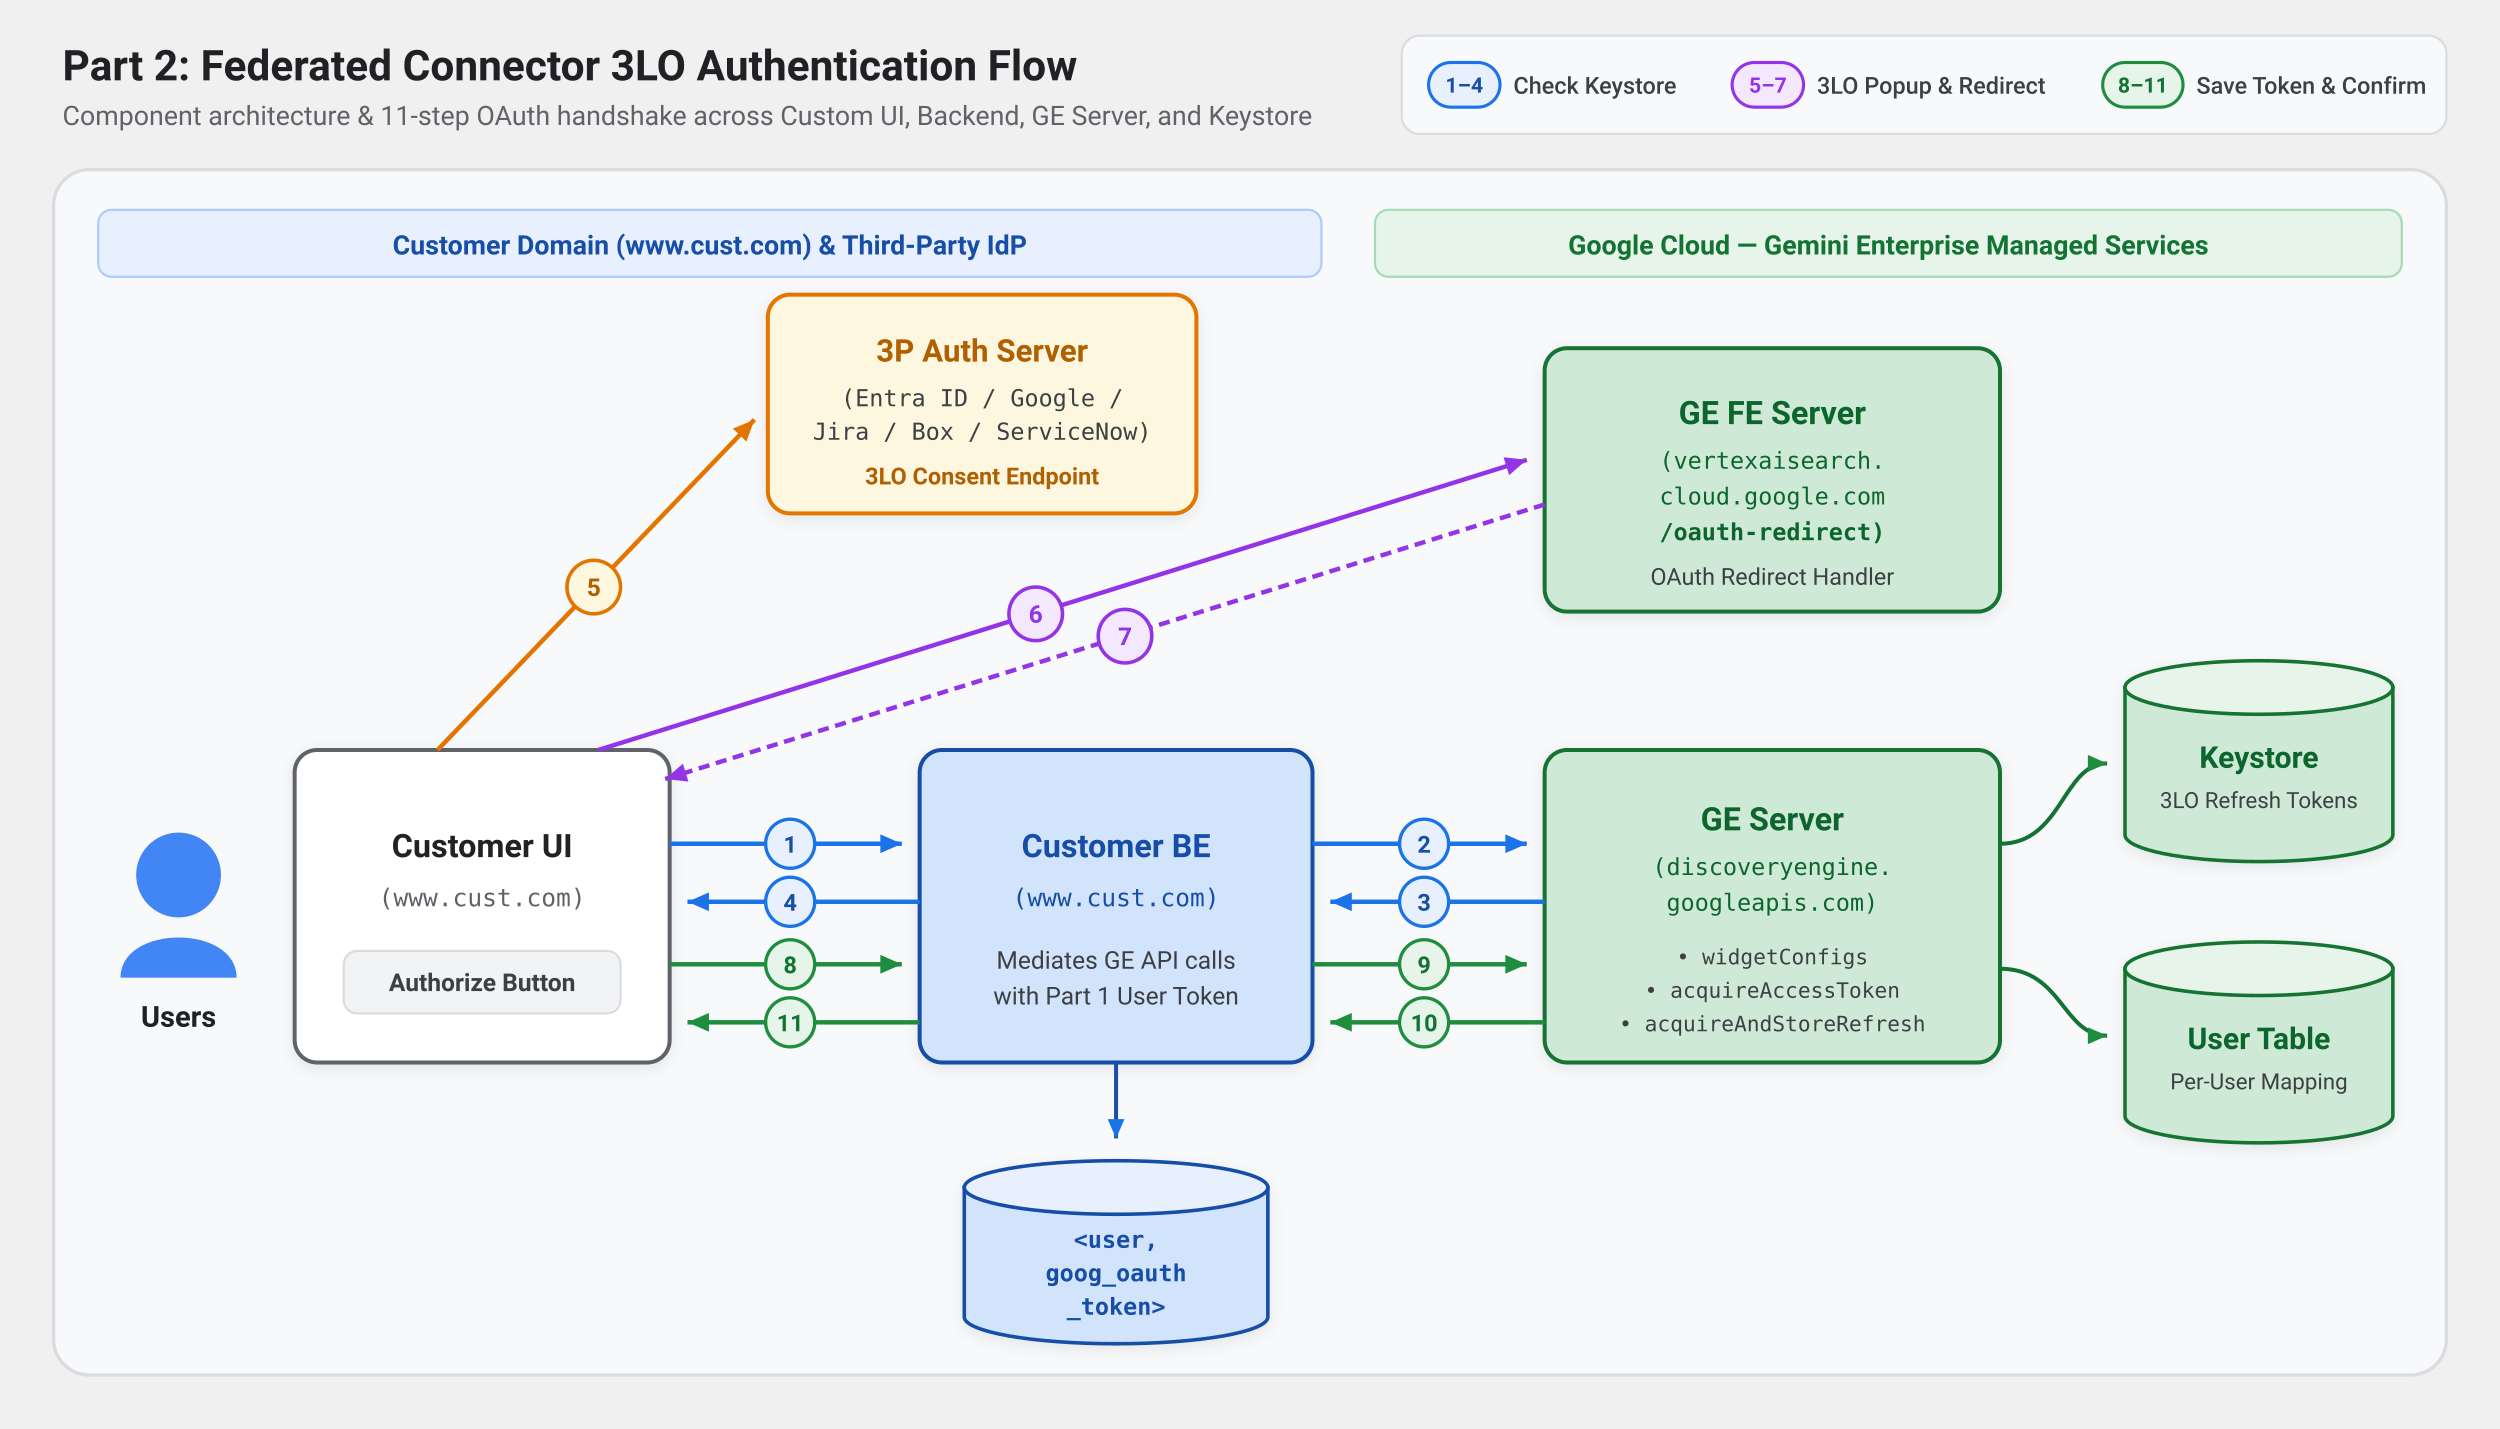
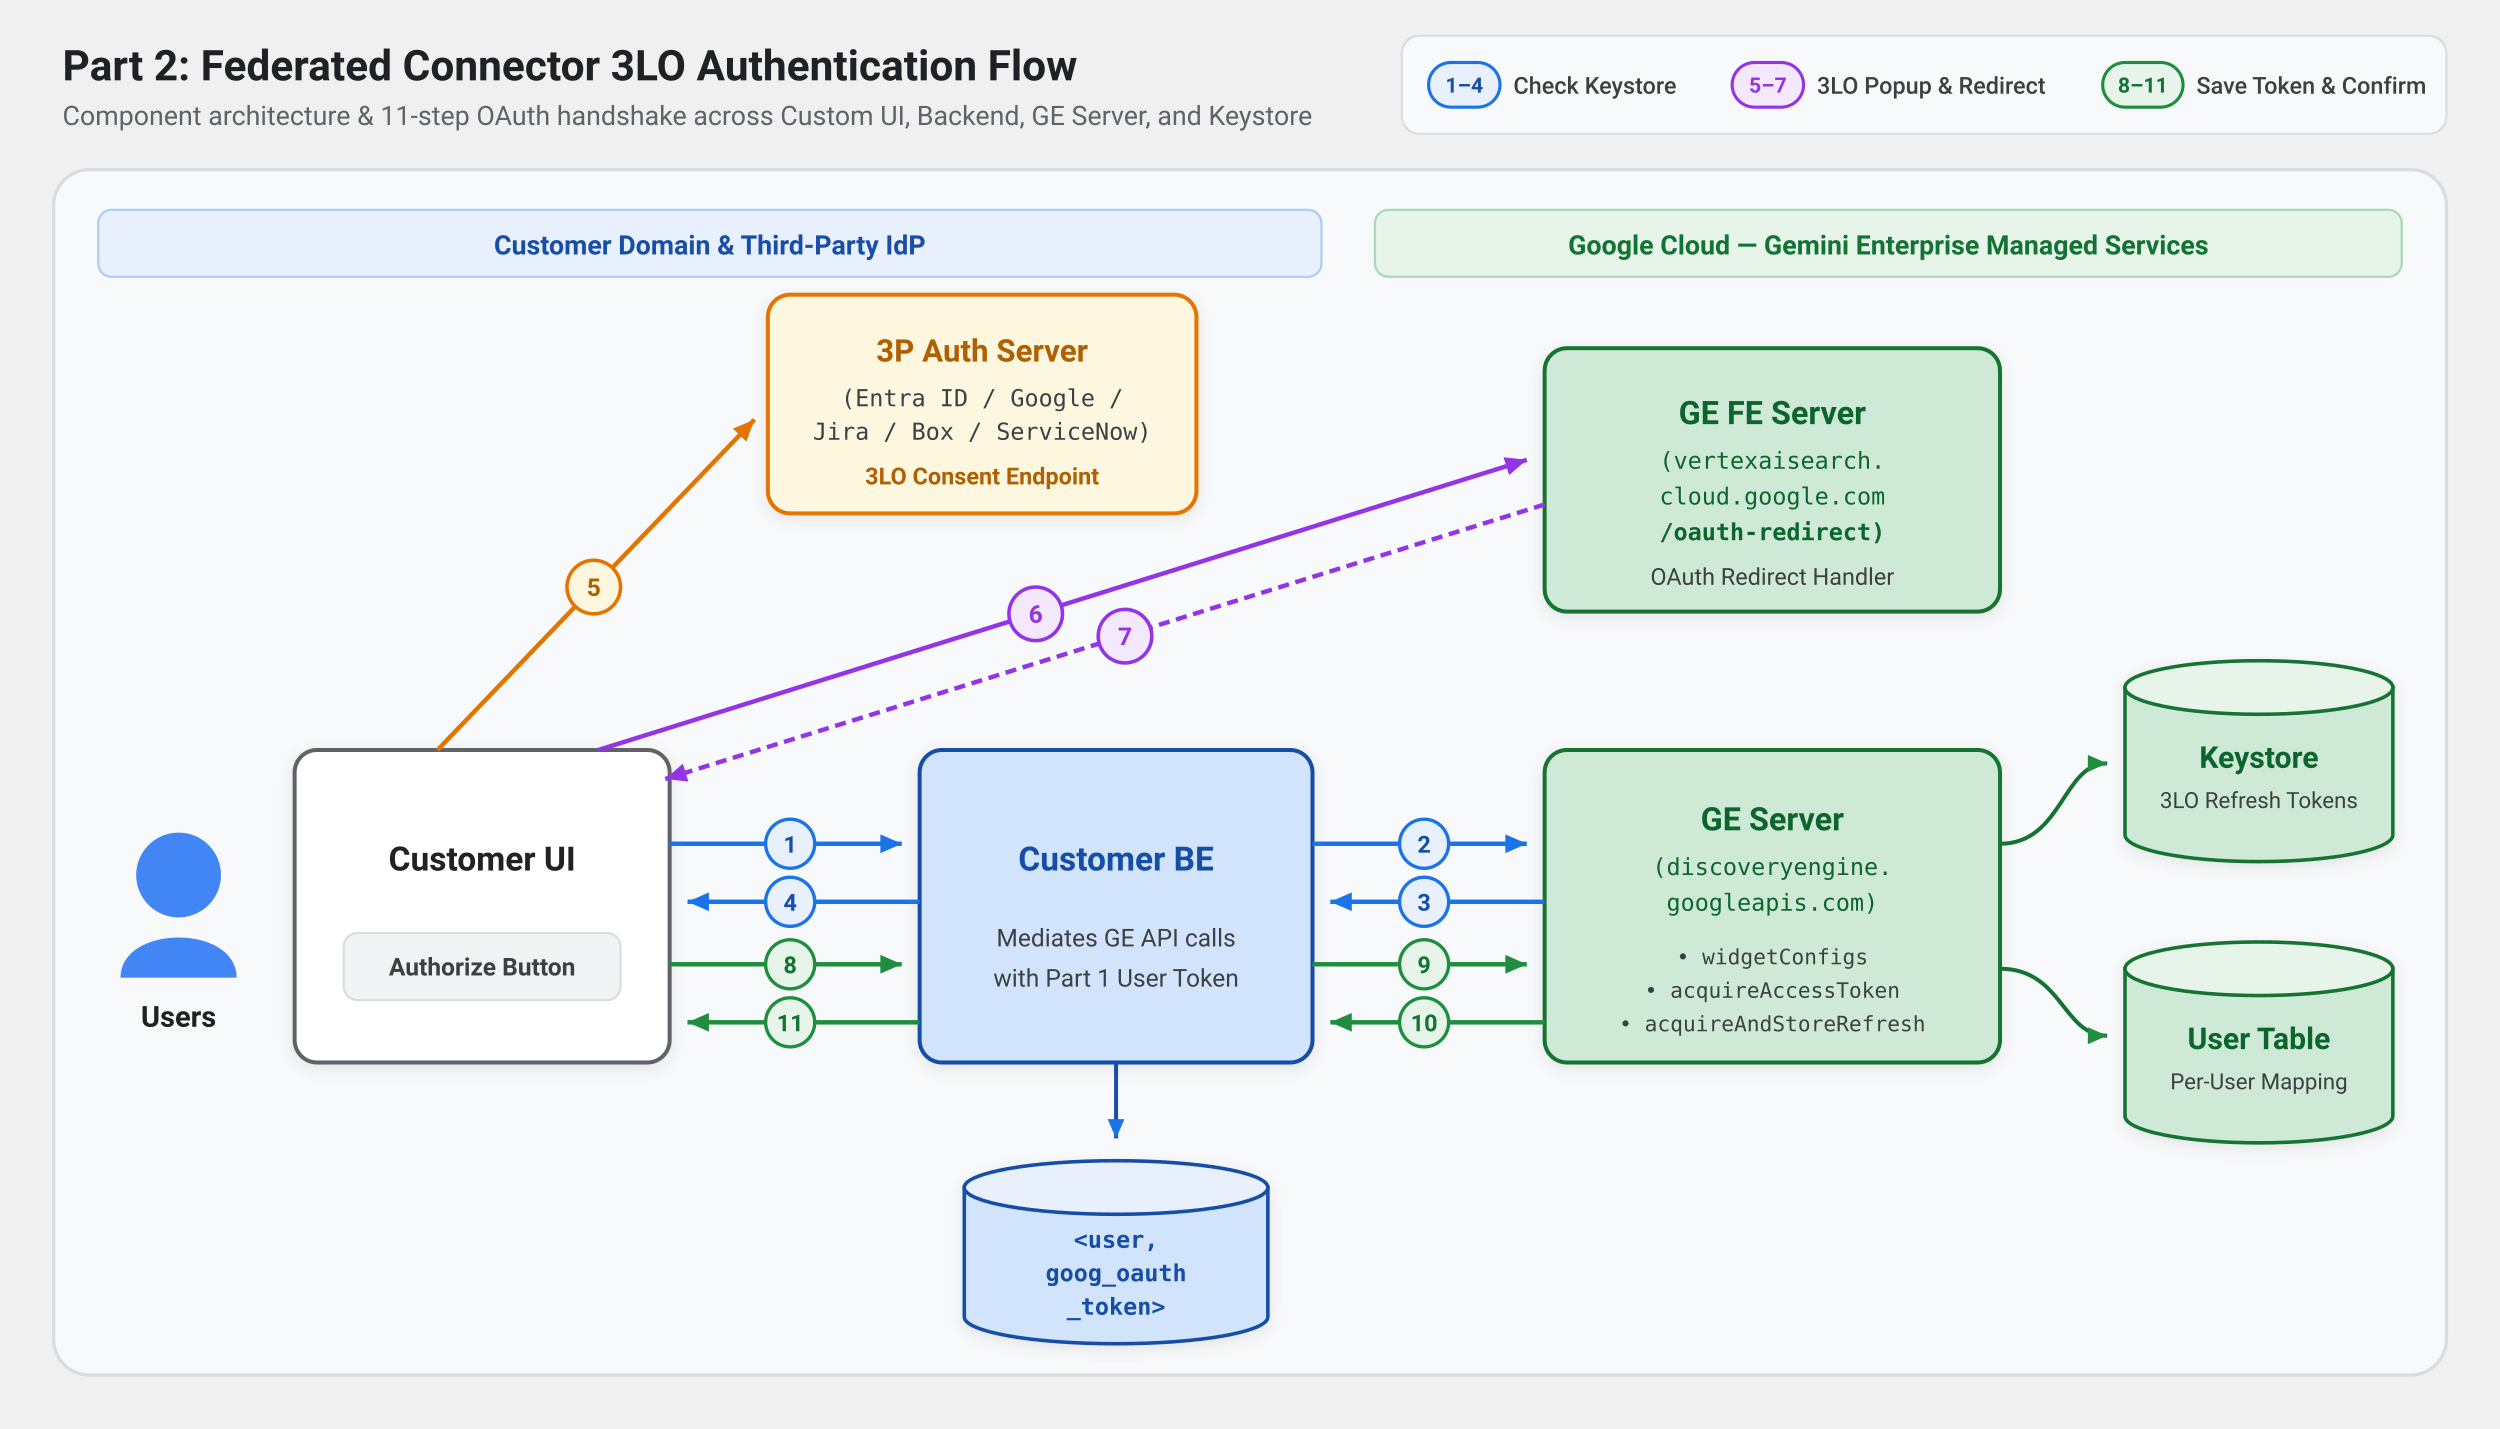
<svg xmlns="http://www.w3.org/2000/svg" viewBox="0 0 1120 640" width="100%" height="100%" style="background-color: #ffffff; font-family: 'Google Sans', 'Roboto', system-ui, -apple-system, sans-serif;">
  <defs>
    <filter id="card-shadow" x="-5%" y="-5%" width="110%" height="115%">
      <feDropShadow dx="0" dy="2" stdDeviation="3.5" flood-color="#202124" flood-opacity="0.08" />
    </filter>
    <marker id="arrow-blue" viewBox="0 0 10 10" refX="8" refY="5" markerWidth="6" markerHeight="6" orient="auto-start-reverse">
      <path d="M 0 1.5 L 8 5 L 0 8.5 z" fill="#1a73e8" />
    </marker>
    <marker id="arrow-green" viewBox="0 0 10 10" refX="8" refY="5" markerWidth="6" markerHeight="6" orient="auto-start-reverse">
      <path d="M 0 1.5 L 8 5 L 0 8.5 z" fill="#1e8e3e" />
    </marker>
    <marker id="arrow-amber" viewBox="0 0 10 10" refX="8" refY="5" markerWidth="6" markerHeight="6" orient="auto-start-reverse">
      <path d="M 0 1.5 L 8 5 L 0 8.5 z" fill="#e37400" />
    </marker>
    <marker id="arrow-purple" viewBox="0 0 10 10" refX="8" refY="5" markerWidth="6" markerHeight="6" orient="auto-start-reverse">
      <path d="M 0 1.5 L 8 5 L 0 8.5 z" fill="#9334e6" />
    </marker>
  </defs>
  <g id="header">
    <text x="28" y="36" font-size="19" font-weight="700" fill="#202124">Part 2: Federated Connector 3LO Authentication Flow</text>
    <text x="28" y="56" font-size="12" fill="#5f6368">Component architecture &amp; 11-step OAuth handshake across Custom UI, Backend, GE Server, and Keystore</text>
    <g transform="translate(628, 16)">
      <rect width="468" height="44" rx="8" fill="#f8f9fa" stroke="#dadce0" stroke-width="1" />
      <rect x="12" y="12" width="32" height="20" rx="10" fill="#e8f0fe" stroke="#1a73e8" stroke-width="1.4" />
      <text x="28" y="25.5" text-anchor="middle" font-size="9.5" font-weight="700" fill="#174ea6">1–4</text>
      <text x="50" y="26" font-size="10.5" font-weight="500" fill="#3c4043">Check Keystore</text>
      <rect x="148" y="12" width="32" height="20" rx="10" fill="#f3e8fd" stroke="#9334e6" stroke-width="1.4" />
      <text x="164" y="25.5" text-anchor="middle" font-size="9.5" font-weight="700" fill="#9334e6">5–7</text>
      <text x="186" y="26" font-size="10.5" font-weight="500" fill="#3c4043">3LO Popup &amp; Redirect</text>
      <rect x="314" y="12" width="36" height="20" rx="10" fill="#e6f4ea" stroke="#1e8e3e" stroke-width="1.4" />
      <text x="332" y="25.5" text-anchor="middle" font-size="9.5" font-weight="700" fill="#137333">8–11</text>
      <text x="356" y="26" font-size="10.5" font-weight="500" fill="#3c4043">Save Token &amp; Confirm</text>
    </g>
  </g>
  <rect x="24" y="76" width="1072" height="540" rx="16" fill="#f8f9fa" stroke="#dadce0" stroke-width="1.5" />
  <rect x="44" y="94" width="548" height="30" rx="6" fill="#e8f0fe" stroke="#aecbfa" stroke-width="1" />
-   <text x="318" y="114" text-anchor="middle" font-size="12" font-weight="600" fill="#174ea6">Customer Domain (www.cust.com) &amp; Third-Party IdP</text>
+   <text x="318" y="114" text-anchor="middle" font-size="12" font-weight="600" fill="#174ea6">Customer Domain &amp; Third-Party IdP</text>
  <rect x="616" y="94" width="460" height="30" rx="6" fill="#e6f4ea" stroke="#a8dab5" stroke-width="1" />
  <text x="846" y="114" text-anchor="middle" font-size="12" font-weight="600" fill="#137333">Google Cloud — Gemini Enterprise Managed Services</text>
  <g id="node-user" transform="translate(46, 368)">
    <circle cx="34" cy="24" r="19" fill="#4285f4" />
    <path d="M8,70 C8,46 60,46 60,70 Z" fill="#4285f4" />
    <text x="34" y="92" text-anchor="middle" font-size="13" font-weight="600" fill="#202124">Users</text>
  </g>
  <g id="node-cust-ui" transform="translate(132, 336)" filter="url(#card-shadow)">
    <rect width="168" height="140" rx="10" fill="#ffffff" stroke="#5f6368" stroke-width="1.8" />
-     <text x="84" y="48" text-anchor="middle" font-size="14.5" font-weight="700" fill="#202124">Customer UI</text>
-     <text x="84" y="70" text-anchor="middle" font-family="'Roboto Mono', monospace" font-size="11" fill="#5f6368">(www.cust.com)</text>
-     <rect x="22" y="90" width="124" height="28" rx="6" fill="#f1f3f4" stroke="#dadce0" stroke-width="1" />
-     <text x="84" y="108" text-anchor="middle" font-size="11" font-weight="600" fill="#3c4043">Authorize Button</text>
+     <text x="84" y="54" text-anchor="middle" font-size="15" font-weight="700" fill="#202124">Customer UI</text>
+     <rect x="22" y="82" width="124" height="30" rx="6" fill="#f1f3f4" stroke="#dadce0" stroke-width="1" />
+     <text x="84" y="101" text-anchor="middle" font-size="11" font-weight="600" fill="#3c4043">Authorize Button</text>
  </g>
  <g id="node-cust-be" transform="translate(412, 336)" filter="url(#card-shadow)">
    <rect width="176" height="140" rx="10" fill="#d2e3fc" stroke="#174ea6" stroke-width="1.8" />
-     <text x="88" y="48" text-anchor="middle" font-size="14.5" font-weight="700" fill="#174ea6">Customer BE</text>
-     <text x="88" y="70" text-anchor="middle" font-family="'Roboto Mono', monospace" font-size="11" fill="#174ea6">(www.cust.com)</text>
-     <text x="88" y="98" text-anchor="middle" font-size="11" fill="#3c4043">Mediates GE API calls</text>
-     <text x="88" y="114" text-anchor="middle" font-size="11" fill="#3c4043">with Part 1 User Token</text>
+     <text x="88" y="54" text-anchor="middle" font-size="15" font-weight="700" fill="#174ea6">Customer BE</text>
+     <text x="88" y="88" text-anchor="middle" font-size="11" fill="#3c4043">Mediates GE API calls</text>
+     <text x="88" y="106" text-anchor="middle" font-size="11" fill="#3c4043">with Part 1 User Token</text>
  </g>
  <g id="node-user-token-db" transform="translate(432, 518)" filter="url(#card-shadow)">
    <path d="M 0,14 L 0,72 A 68,12 0 0,0 136,72 L 136,14 Z" fill="#d2e3fc" stroke="#174ea6" stroke-width="1.6" />
    <ellipse cx="68" cy="14" rx="68" ry="12" fill="#e8f0fe" stroke="#174ea6" stroke-width="1.6" />
    <text x="68" y="41" text-anchor="middle" font-family="'Roboto Mono', monospace" font-size="10.5" font-weight="600" fill="#174ea6">&lt;user,</text>
    <text x="68" y="56" text-anchor="middle" font-family="'Roboto Mono', monospace" font-size="10.5" font-weight="600" fill="#174ea6">goog_oauth</text>
    <text x="68" y="71" text-anchor="middle" font-family="'Roboto Mono', monospace" font-size="10.5" font-weight="600" fill="#174ea6">_token&gt;</text>
  </g>
  <g id="node-3p-auth" transform="translate(344, 132)" filter="url(#card-shadow)">
    <rect width="192" height="98" rx="10" fill="#fef7e0" stroke="#e37400" stroke-width="1.8" />
    <text x="96" y="30" text-anchor="middle" font-size="14" font-weight="700" fill="#b06000">3P Auth Server</text>
    <text x="96" y="50" text-anchor="middle" font-family="'Roboto Mono', monospace" font-size="10.5" fill="#3c4043">(Entra ID / Google /</text>
    <text x="96" y="65" text-anchor="middle" font-family="'Roboto Mono', monospace" font-size="10.5" fill="#3c4043">Jira / Box / ServiceNow)</text>
    <text x="96" y="85" text-anchor="middle" font-size="10.5" font-weight="600" fill="#b06000">3LO Consent Endpoint</text>
  </g>
  <g id="node-ge-fe" transform="translate(692, 156)" filter="url(#card-shadow)">
    <rect width="204" height="118" rx="10" fill="#ceead6" stroke="#137333" stroke-width="1.8" />
    <text x="102" y="34" text-anchor="middle" font-size="14.5" font-weight="700" fill="#0d652d">GE FE Server</text>
    <text x="102" y="54" text-anchor="middle" font-family="'Roboto Mono', monospace" font-size="10.5" fill="#0d652d">(vertexaisearch.</text>
    <text x="102" y="70" text-anchor="middle" font-family="'Roboto Mono', monospace" font-size="10.5" fill="#0d652d">cloud.google.com</text>
    <text x="102" y="86" text-anchor="middle" font-family="'Roboto Mono', monospace" font-size="10.5" font-weight="600" fill="#0d652d">/oauth-redirect)</text>
    <text x="102" y="106" text-anchor="middle" font-size="10.5" fill="#3c4043">OAuth Redirect Handler</text>
  </g>
  <g id="node-ge-server" transform="translate(692, 336)" filter="url(#card-shadow)">
    <rect width="204" height="140" rx="10" fill="#ceead6" stroke="#137333" stroke-width="1.8" />
    <text x="102" y="36" text-anchor="middle" font-size="14.5" font-weight="700" fill="#0d652d">GE Server</text>
    <text x="102" y="56" text-anchor="middle" font-family="'Roboto Mono', monospace" font-size="10.5" fill="#0d652d">(discoveryengine.</text>
    <text x="102" y="72" text-anchor="middle" font-family="'Roboto Mono', monospace" font-size="10.5" fill="#0d652d">googleapis.com)</text>
    <text x="102" y="96" text-anchor="middle" font-family="'Roboto Mono', monospace" font-size="9.5" fill="#3c4043">• widgetConfigs</text>
    <text x="102" y="111" text-anchor="middle" font-family="'Roboto Mono', monospace" font-size="9.5" fill="#3c4043">• acquireAccessToken</text>
    <text x="102" y="126" text-anchor="middle" font-family="'Roboto Mono', monospace" font-size="9.5" fill="#3c4043">• acquireAndStoreRefresh</text>
  </g>
  <g id="node-keystore" transform="translate(952, 294)" filter="url(#card-shadow)">
    <path d="M 0,14 L 0,80 A 60,12 0 0,0 120,80 L 120,14 Z" fill="#ceead6" stroke="#137333" stroke-width="1.6" />
    <ellipse cx="60" cy="14" rx="60" ry="12" fill="#e6f4ea" stroke="#137333" stroke-width="1.6" />
    <text x="60" y="50" text-anchor="middle" font-size="13.5" font-weight="700" fill="#0d652d">Keystore</text>
    <text x="60" y="68" text-anchor="middle" font-size="10" fill="#3c4043">3LO Refresh Tokens</text>
  </g>
  <g id="node-user-table" transform="translate(952, 420)" filter="url(#card-shadow)">
    <path d="M 0,14 L 0,80 A 60,12 0 0,0 120,80 L 120,14 Z" fill="#ceead6" stroke="#137333" stroke-width="1.6" />
    <ellipse cx="60" cy="14" rx="60" ry="12" fill="#e6f4ea" stroke="#137333" stroke-width="1.6" />
    <text x="60" y="50" text-anchor="middle" font-size="13.5" font-weight="700" fill="#0d652d">User Table</text>
    <text x="60" y="68" text-anchor="middle" font-size="10" fill="#3c4043">Per-User Mapping</text>
  </g>
  <line x1="500" y1="476" x2="500" y2="510" stroke="#174ea6" stroke-width="1.8" marker-end="url(#arrow-blue)" />
  <path d="M 896 378 C 924 378, 924 342, 944 342" fill="none" stroke="#137333" stroke-width="1.8" marker-end="url(#arrow-green)" />
  <path d="M 896 434 C 924 434, 924 464, 944 464" fill="none" stroke="#137333" stroke-width="1.8" marker-end="url(#arrow-green)" />
  <line x1="196" y1="336" x2="338" y2="188" stroke="#e37400" stroke-width="2" marker-end="url(#arrow-amber)" />
  <circle cx="266" cy="263" r="12" fill="#fef7e0" stroke="#e37400" stroke-width="1.6" />
  <text x="266" y="267" text-anchor="middle" font-size="11" font-weight="700" fill="#b06000">5</text>
  <line x1="268" y1="336" x2="684" y2="206" stroke="#9334e6" stroke-width="2" marker-end="url(#arrow-purple)" />
  <circle cx="464" cy="275" r="12" fill="#f3e8fd" stroke="#9334e6" stroke-width="1.6" />
  <text x="464" y="279" text-anchor="middle" font-size="11" font-weight="700" fill="#9334e6">6</text>
  <line x1="692" y1="226" x2="298" y2="349" stroke="#9334e6" stroke-width="2" stroke-dasharray="5,3" marker-end="url(#arrow-purple)" />
  <circle cx="504" cy="285" r="12" fill="#f3e8fd" stroke="#9334e6" stroke-width="1.6" />
  <text x="504" y="289" text-anchor="middle" font-size="11" font-weight="700" fill="#9334e6">7</text>
  <line x1="300" y1="378" x2="404" y2="378" stroke="#1a73e8" stroke-width="2" marker-end="url(#arrow-blue)" />
  <circle cx="354" cy="378" r="11" fill="#e8f0fe" stroke="#1a73e8" stroke-width="1.5" />
  <text x="354" y="382" text-anchor="middle" font-size="10.5" font-weight="700" fill="#174ea6">1</text>
  <line x1="412" y1="404" x2="308" y2="404" stroke="#1a73e8" stroke-width="2" marker-end="url(#arrow-blue)" />
  <circle cx="354" cy="404" r="11" fill="#e8f0fe" stroke="#1a73e8" stroke-width="1.5" />
  <text x="354" y="408" text-anchor="middle" font-size="10.5" font-weight="700" fill="#174ea6">4</text>
  <line x1="300" y1="432" x2="404" y2="432" stroke="#1e8e3e" stroke-width="2" marker-end="url(#arrow-green)" />
  <circle cx="354" cy="432" r="11" fill="#e6f4ea" stroke="#1e8e3e" stroke-width="1.5" />
  <text x="354" y="436" text-anchor="middle" font-size="10.5" font-weight="700" fill="#137333">8</text>
  <line x1="412" y1="458" x2="308" y2="458" stroke="#1e8e3e" stroke-width="2" marker-end="url(#arrow-green)" />
  <circle cx="354" cy="458" r="11" fill="#e6f4ea" stroke="#1e8e3e" stroke-width="1.5" />
  <text x="354" y="462" text-anchor="middle" font-size="10.5" font-weight="700" fill="#137333">11</text>
  <line x1="588" y1="378" x2="684" y2="378" stroke="#1a73e8" stroke-width="2" marker-end="url(#arrow-blue)" />
  <circle cx="638" cy="378" r="11" fill="#e8f0fe" stroke="#1a73e8" stroke-width="1.5" />
  <text x="638" y="382" text-anchor="middle" font-size="10.5" font-weight="700" fill="#174ea6">2</text>
  <line x1="692" y1="404" x2="596" y2="404" stroke="#1a73e8" stroke-width="2" marker-end="url(#arrow-blue)" />
  <circle cx="638" cy="404" r="11" fill="#e8f0fe" stroke="#1a73e8" stroke-width="1.5" />
  <text x="638" y="408" text-anchor="middle" font-size="10.5" font-weight="700" fill="#174ea6">3</text>
  <line x1="588" y1="432" x2="684" y2="432" stroke="#1e8e3e" stroke-width="2" marker-end="url(#arrow-green)" />
  <circle cx="638" cy="432" r="11" fill="#e6f4ea" stroke="#1e8e3e" stroke-width="1.5" />
  <text x="638" y="436" text-anchor="middle" font-size="10.5" font-weight="700" fill="#137333">9</text>
  <line x1="692" y1="458" x2="596" y2="458" stroke="#1e8e3e" stroke-width="2" marker-end="url(#arrow-green)" />
  <circle cx="638" cy="458" r="11" fill="#e6f4ea" stroke="#1e8e3e" stroke-width="1.5" />
  <text x="638" y="462" text-anchor="middle" font-size="10.5" font-weight="700" fill="#137333">10</text>
</svg>
